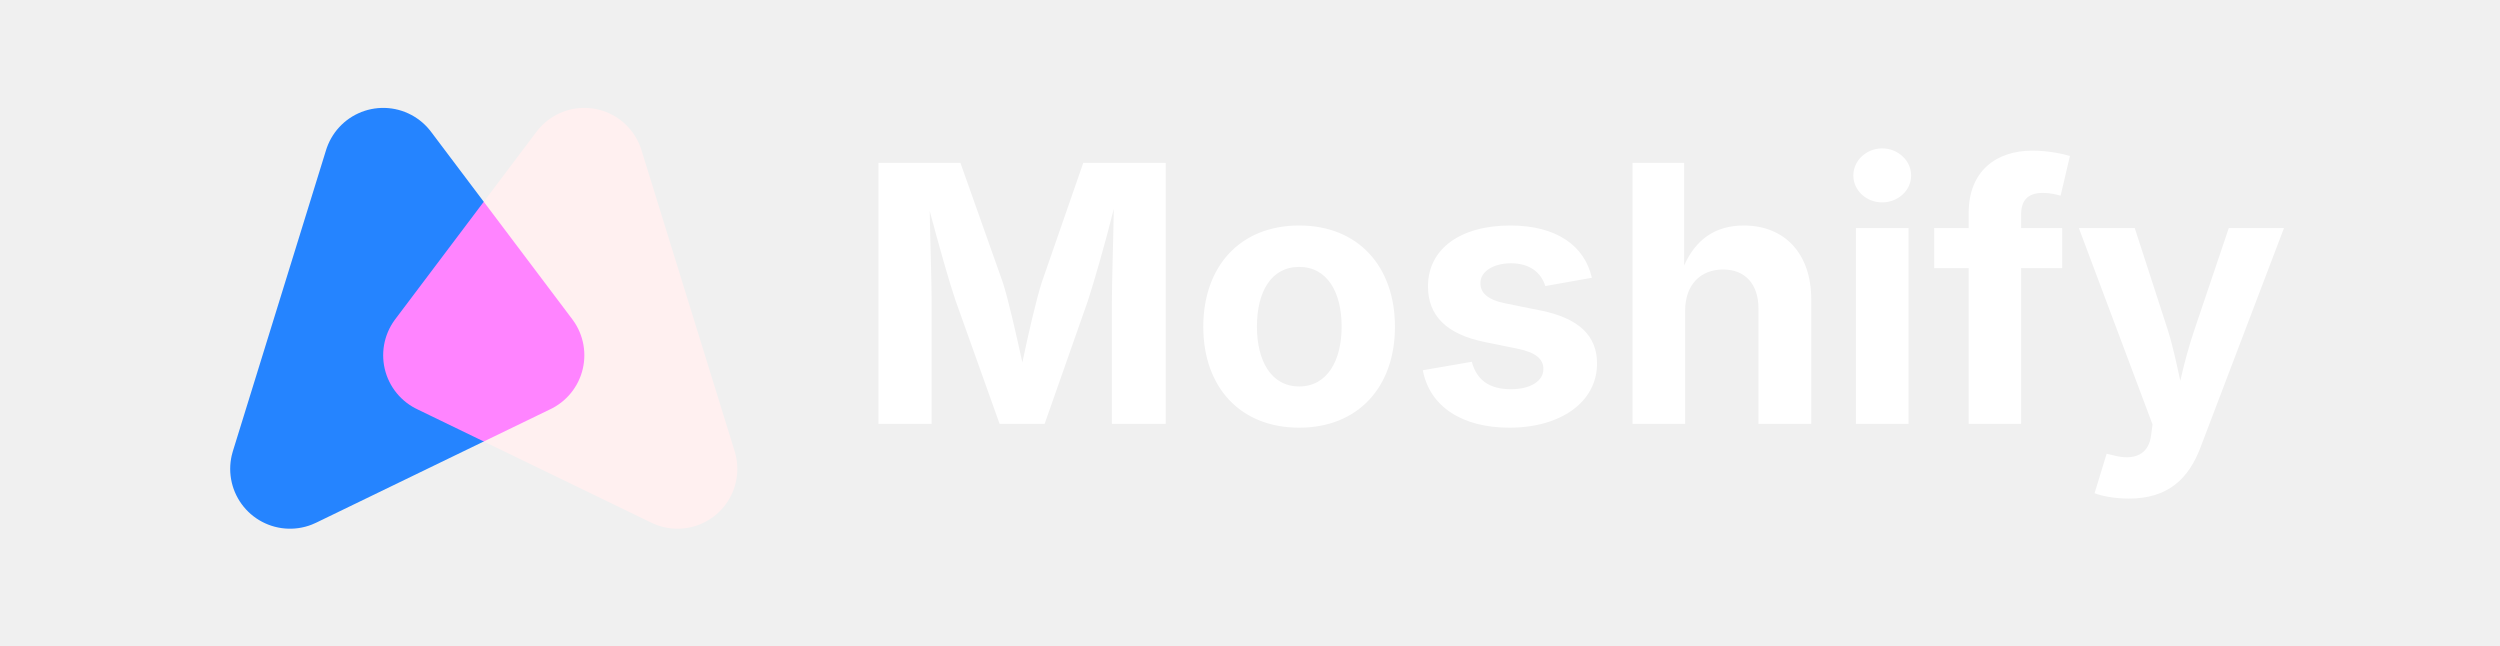
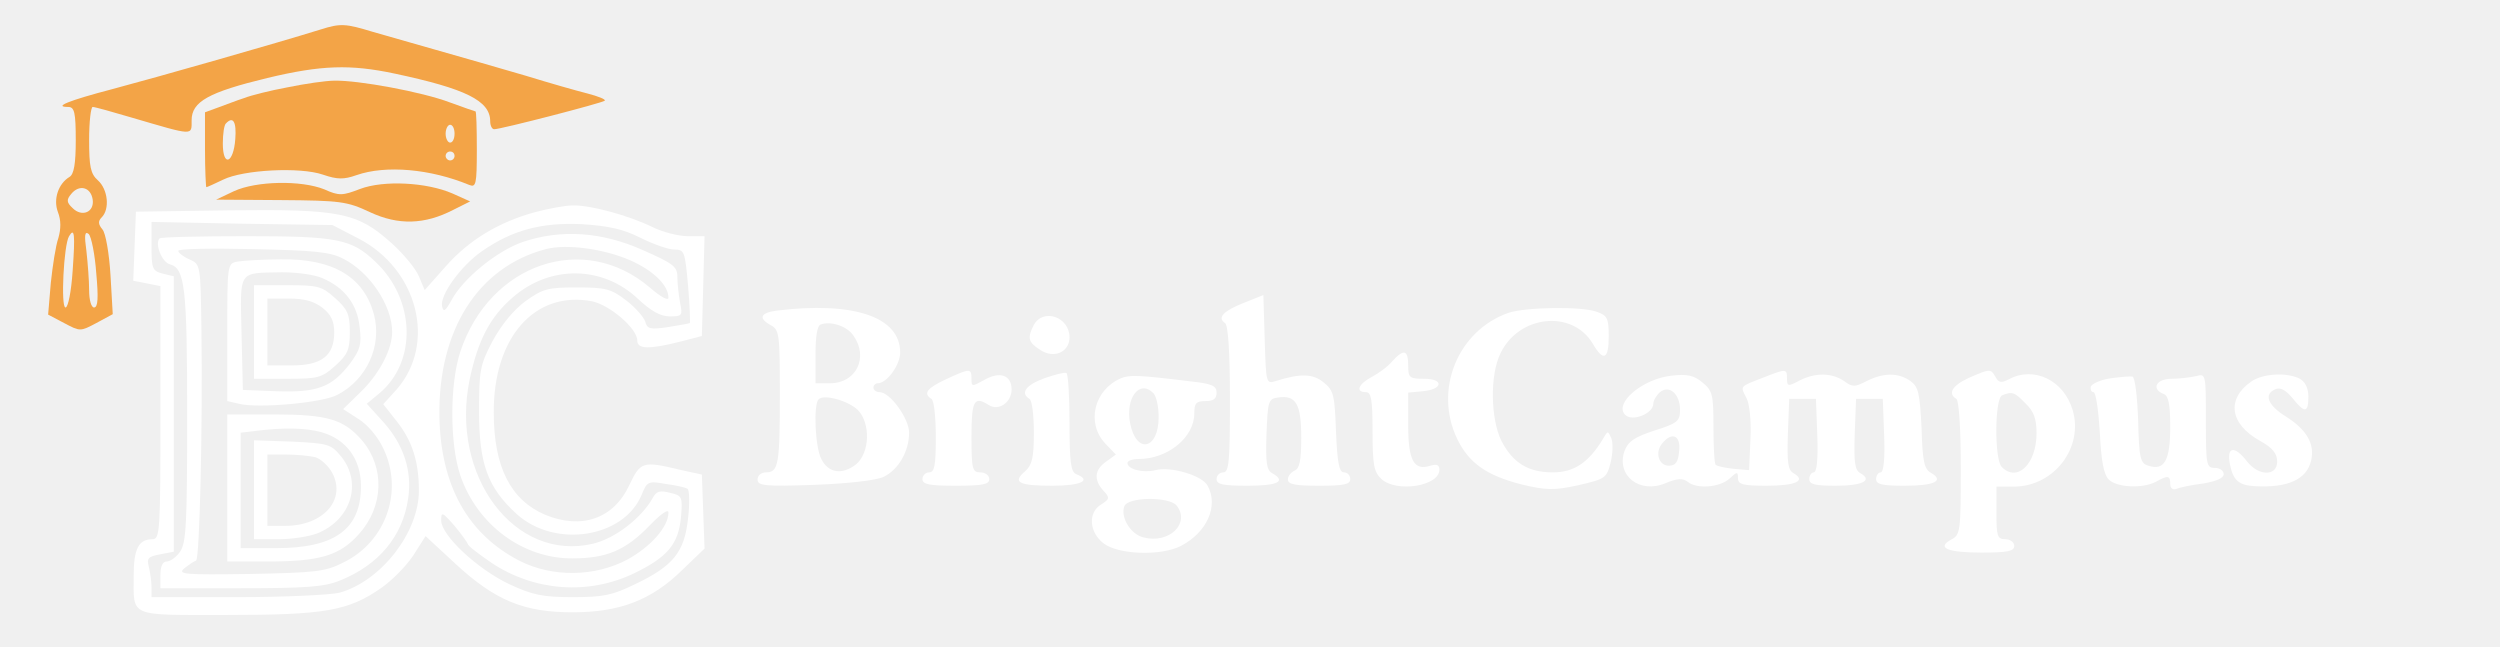
- <svg xmlns="http://www.w3.org/2000/svg" width="209" height="54" viewBox="0 0 209 54">
-   <defs>
-     <style>
-       .cls-1 {
-         fill: #2584ff;
-         stroke: #2584ff;
-       }
- 
-       .cls-1, .cls-2 {
-         stroke-linecap: round;
-         stroke-linejoin: round;
-         stroke-width: 10px;
-         fill-rule: evenodd;
-       }
- 
-       .cls-2 {
-         fill: #ff3400;
-         stroke: #ff3400;
-         mix-blend-mode: lighten;
-       }
- 
-       .cls-3 {
-         font-size: 32.498px;
-         fill: #fff;
-         font-family: Inter;
-         font-weight: 700;
-       }
-     </style>
-   </defs>
-   <path id="Polygon_1_copy_2" data-name="Polygon 1 copy 2" class="cls-1" d="M43.851,29.7L24.244,39.2,32.037,14.02Z" />
-   <path id="Polygon_1_copy_2-2" data-name="Polygon 1 copy 2" class="cls-2" d="M37.033,29.7L56.64,39.2,48.847,14.02Z" />
-   <text id="Moshify" class="cls-3" transform="translate(71.466 35.437) scale(0.923)">Moshify</text>
+ <svg xmlns="http://www.w3.org/2000/svg" version="1.0" width="561pt" height="145pt" viewBox="0 0 561 145" preserveAspectRatio="xMidYMid meet">
+   <g transform="translate(0,145) scale(0.1,-0.1)" fill="#FFFFFF" stroke="none">
+     <g fill="#f3a447">
+       <path d="M720 1384 c-96 -30 -370 -108 -468 -134 -99 -26 -133 -40 -99 -40 14 0 17 -12 17 -75 0 -52 -4 -76 -14 -82 -25 -15 -37 -50 -26 -79 7 -18 7 -37 1 -58 -6 -17 -13 -63 -17 -101 l-6 -71 36 -19 c36 -19 36 -19 72 0 l37 20 -5 87 c-3 50 -11 95 -18 103 -10 12 -10 19 -2 27 19 19 14 63 -8 83 -17 15 -20 31 -20 92 0 40 4 73 8 73 5 0 44 -11 88 -24 140 -41 134 -41 134 -6 0 42 38 63 170 95 121 29 186 31 285 10 160 -34 215 -61 215 -107 0 -10 4 -18 9 -18 15 0 243 59 248 64 3 3 -15 10 -38 16 -24 6 -87 24 -139 40 -52 15 -144 42 -205 59 -60 17 -123 35 -140 40 -59 18 -71 19 -115 5z m-512 -382 c4 -28 -24 -40 -45 -19 -14 13 -14 19 -3 32 18 22 44 15 48 -13z m-45 -160 c-3 -45 -10 -82 -16 -82 -11 0 -4 141 8 160 12 20 14 6 8 -78z m53 -5 c5 -55 4 -77 -5 -77 -6 0 -11 16 -11 39 0 21 -3 60 -6 87 -5 36 -4 46 5 39 6 -6 14 -46 17 -88z" />
+       <path d="M645 1254 c-38 -7 -82 -18 -97 -24 -16 -5 -41 -15 -58 -21 l-30 -11 0 -84 c0 -46 2 -84 3 -84 2 0 19 8 38 17 45 22 172 29 224 11 32 -11 47 -11 75 -1 66 23 166 14 253 -22 15 -6 17 1 17 79 0 47 -1 86 -3 86 -1 0 -27 9 -57 20 -63 24 -206 50 -259 49 -20 0 -67 -7 -106 -15z m-117 -116 c-4 -55 -28 -64 -28 -10 0 21 3 42 7 45 16 17 24 4 21 -35z m492 12 c0 -11 -4 -20 -10 -20 -5 0 -10 9 -10 20 0 11 5 20 10 20 6 0 10 -9 10 -20z m0 -50 c0 -5 -4 -10 -10 -10 -5 0 -10 5 -10 10 0 6 5 10 10 10 6 0 10 -4 10 -10z" />
+       <path d="M525 1021 l-40 -19 145 -1 c134 -1 149 -3 200 -27 64 -30 123 -28 187 5 l38 19 -40 18 c-58 25 -154 30 -207 10 -39 -15 -47 -16 -80 -1 -52 21 -153 19 -203 -4z" />
+     </g>
+     <path d="M1201 974 c-81 -22 -148 -62 -201 -122 l-47 -53 -13 31 c-7 17 -35 51 -62 75 -76 68 -114 76 -364 73 l-209 -3 -3 -78 -3 -77 31 -6 30 -6 0 -284 c0 -267 -1 -284 -18 -284 -31 0 -42 -22 -42 -81 0 -95 -14 -89 209 -89 219 0 273 9 347 61 23 16 55 48 71 72 l28 44 68 -63 c89 -82 153 -108 262 -108 105 0 177 27 246 95 l50 48 -3 83 -3 83 -50 11 c-83 20 -88 18 -113 -35 -35 -75 -107 -100 -189 -66 -77 33 -115 107 -115 229 -1 169 92 274 220 250 40 -8 102 -61 102 -88 0 -20 27 -20 95 -3 l50 13 3 112 3 112 -38 0 c-20 0 -56 9 -80 21 -54 26 -138 49 -178 48 -16 0 -54 -7 -84 -15z m-397 -59 c134 -69 176 -236 86 -339 l-30 -33 30 -38 c35 -44 50 -91 50 -156 0 -94 -85 -203 -178 -229 -20 -5 -124 -10 -229 -10 l-193 0 0 23 c0 12 -3 32 -6 45 -5 19 -2 23 25 28 l31 6 0 309 0 309 -25 6 c-23 6 -25 11 -25 61 l0 55 203 -4 203 -3 58 -30z m634 1 c28 -14 62 -26 75 -26 23 0 24 -4 31 -81 4 -45 5 -83 4 -84 -2 -1 -24 -5 -49 -9 -40 -6 -47 -4 -51 12 -3 10 -22 32 -43 48 -34 26 -46 29 -111 29 -65 0 -76 -3 -115 -31 -27 -20 -54 -53 -74 -90 -28 -53 -30 -66 -30 -158 0 -118 20 -171 85 -230 86 -77 240 -53 280 44 12 30 15 31 54 24 23 -3 45 -8 49 -11 4 -3 5 -32 1 -66 -8 -76 -33 -107 -119 -148 -51 -25 -72 -29 -140 -29 -68 0 -90 5 -142 29 -72 34 -153 110 -153 143 0 20 2 20 30 -12 16 -19 29 -38 30 -41 0 -4 24 -22 53 -42 96 -64 218 -73 321 -23 74 36 98 65 104 124 4 47 3 50 -24 56 -23 6 -31 4 -39 -11 -25 -45 -84 -91 -134 -103 -176 -42 -322 152 -277 369 19 89 46 140 97 184 84 73 202 71 281 -4 29 -27 50 -39 71 -39 28 0 29 2 23 31 -3 17 -6 43 -6 58 0 23 -10 30 -78 60 -92 41 -183 47 -269 18 -58 -20 -135 -83 -160 -131 -14 -25 -18 -27 -21 -13 -5 25 42 90 89 123 69 48 134 65 224 61 62 -4 93 -11 133 -31z m-24 -50 c52 -23 86 -56 86 -84 0 -8 -18 2 -42 23 -148 126 -359 54 -425 -144 -24 -73 -24 -207 0 -278 38 -111 141 -187 252 -186 76 0 119 18 173 74 24 25 42 38 42 29 0 -32 -39 -76 -91 -105 -74 -40 -170 -41 -244 -3 -116 60 -176 169 -179 323 -3 195 87 336 239 376 46 12 129 1 189 -25z" />
+     <path d="M358 915 c-11 -12 5 -53 23 -58 34 -9 39 -51 39 -340 0 -240 -2 -286 -16 -305 -8 -12 -22 -22 -30 -22 -9 0 -14 -11 -14 -30 l0 -30 180 0 c145 0 188 3 222 17 88 35 142 100 154 185 9 61 -10 119 -54 169 l-39 43 29 24 c84 71 80 210 -9 294 -54 52 -86 58 -291 58 -104 0 -191 -2 -194 -5z m413 -46 c59 -30 109 -105 109 -164 0 -38 -27 -90 -65 -129 l-45 -44 34 -22 c20 -12 44 -40 56 -66 46 -95 7 -209 -89 -256 -41 -21 -62 -23 -211 -26 -147 -2 -163 -1 -146 13 10 8 22 16 26 17 8 3 15 299 12 519 -2 145 -2 146 -27 157 -14 6 -25 15 -25 19 0 5 75 6 167 4 139 -3 174 -6 204 -22z" />
+     <path d="M533 863 c-23 -4 -23 -7 -23 -159 l0 -154 26 -6 c42 -11 188 2 221 20 66 34 101 110 82 181 -23 84 -92 125 -209 123 -41 0 -85 -3 -97 -5z m190 -37 c50 -21 79 -59 84 -110 5 -39 1 -51 -21 -81 -41 -54 -74 -66 -164 -63 l-77 3 -3 127 c-3 144 -9 135 91 137 32 0 72 -5 90 -13z" />
+     <path d="M570 705 l0 -105 75 0 c68 0 77 2 107 29 28 25 33 36 33 76 0 40 -5 51 -33 76 -30 27 -39 29 -107 29 l-75 0 0 -105z m154 54 c19 -15 26 -30 26 -55 0 -52 -28 -74 -95 -74 l-55 0 0 75 0 75 49 0 c34 0 56 -6 75 -21z" />
+     <path d="M510 355 l0 -165 91 0 c116 0 161 13 204 61 56 62 59 149 8 210 -41 48 -78 59 -198 59 l-105 0 0 -165z m212 125 c55 -16 88 -60 88 -121 0 -96 -58 -139 -190 -139 l-80 0 0 129 0 130 33 4 c64 8 113 7 149 -3z" />
+     <path d="M570 351 l0 -111 55 0 c31 0 70 6 89 14 74 31 99 112 52 171 -23 28 -28 30 -110 34 l-86 3 0 -111z m138 73 c12 -4 30 -20 38 -36 31 -60 -21 -118 -106 -118 l-40 0 0 80 0 80 43 0 c23 0 52 -3 65 -6z" />
+     <path d="M2790 770 c-45 -18 -59 -33 -41 -45 7 -4 11 -66 11 -171 0 -139 -2 -164 -15 -164 -8 0 -15 -7 -15 -15 0 -12 14 -15 70 -15 68 0 87 10 55 28 -13 7 -15 24 -13 88 3 74 4 79 26 82 40 6 52 -14 52 -90 0 -52 -4 -70 -15 -74 -8 -4 -15 -12 -15 -20 0 -11 17 -14 70 -14 56 0 70 3 70 15 0 8 -6 15 -14 15 -11 0 -15 21 -18 91 -3 82 -5 93 -28 111 -24 20 -53 20 -107 3 -22 -7 -22 -5 -25 93 l-3 100 -45 -18z" />
+     <path d="M1743 753 c-37 -5 -42 -17 -13 -33 19 -10 20 -21 20 -155 0 -157 -3 -175 -31 -175 -11 0 -19 -7 -19 -16 0 -14 15 -16 128 -12 77 3 138 10 155 18 33 16 57 57 57 99 0 32 -43 91 -66 91 -8 0 -14 5 -14 10 0 6 5 10 10 10 20 0 50 41 50 69 0 80 -104 115 -277 94z m172 -56 c35 -49 6 -107 -52 -107 l-33 0 0 64 c0 42 4 66 12 68 23 8 59 -4 73 -25z m10 -167 c29 -30 27 -96 -4 -122 -31 -24 -62 -20 -78 12 -14 27 -18 122 -6 134 12 12 66 -3 88 -24z" />
+     <path d="M3385 748 c-114 -40 -168 -173 -115 -283 26 -54 66 -82 144 -102 55 -13 72 -14 127 -2 61 14 64 16 73 50 5 20 6 45 2 55 -8 18 -8 18 -19 -1 -32 -53 -65 -75 -112 -75 -56 0 -90 21 -116 71 -24 49 -26 147 -2 196 41 86 161 99 207 22 24 -41 36 -36 36 16 0 40 -3 47 -26 55 -33 13 -160 11 -199 -2z" />
+     <path d="M2320 721 c-15 -29 -13 -39 14 -56 31 -21 66 -5 66 28 0 46 -59 66 -80 28z" />
+     <path d="M3124 639 c-10 -12 -31 -27 -46 -35 -30 -16 -37 -34 -13 -34 12 0 15 -16 15 -88 0 -76 3 -91 20 -107 34 -31 130 -16 130 21 0 11 -6 13 -20 9 -37 -12 -50 11 -50 91 l0 73 32 3 c46 4 49 28 4 28 -33 0 -36 2 -36 30 0 35 -10 38 -36 9z" />
+     <path d="M2123 599 c-43 -20 -52 -32 -33 -44 6 -3 10 -42 10 -86 0 -64 -3 -79 -15 -79 -8 0 -15 -7 -15 -15 0 -12 15 -15 75 -15 60 0 75 3 75 15 0 8 -9 15 -20 15 -18 0 -20 7 -20 80 0 82 6 92 39 71 22 -14 51 6 51 35 0 32 -26 42 -62 21 -27 -15 -28 -15 -28 3 0 24 -3 24 -57 -1z" />
+     <path d="M2343 601 c-41 -15 -54 -33 -33 -46 6 -3 10 -37 10 -76 0 -56 -4 -72 -19 -86 -30 -25 -16 -33 60 -33 65 0 90 12 54 26 -12 5 -15 27 -15 114 0 60 -3 111 -7 113 -5 2 -27 -4 -50 -12z" />
+     <path d="M3955 602 c-52 -20 -50 -18 -36 -45 7 -13 11 -51 9 -92 l-3 -70 -35 3 c-19 2 -37 6 -40 9 -3 2 -5 41 -5 85 0 73 -2 81 -25 100 -19 16 -35 19 -69 15 -65 -7 -130 -62 -104 -88 16 -16 63 3 63 25 0 7 7 19 15 26 21 17 45 -4 45 -40 0 -25 -6 -30 -57 -46 -46 -15 -60 -25 -68 -47 -18 -55 35 -96 93 -71 27 11 38 11 49 3 20 -17 72 -13 94 7 17 16 19 16 19 1 0 -14 11 -17 64 -17 65 0 90 11 61 28 -13 7 -15 24 -13 88 l3 79 30 0 30 0 3 -82 c2 -53 -1 -83 -8 -83 -5 0 -10 -7 -10 -15 0 -12 13 -15 59 -15 61 0 84 12 56 28 -13 7 -15 24 -13 88 l3 79 30 0 30 0 3 -82 c2 -53 -1 -83 -8 -83 -5 0 -10 -7 -10 -15 0 -12 14 -15 64 -15 67 0 90 11 59 29 -15 8 -19 26 -21 100 -4 79 -7 93 -25 106 -27 19 -60 19 -98 0 -27 -14 -32 -14 -51 0 -28 19 -65 19 -100 1 -26 -14 -28 -13 -28 5 0 22 -2 22 -55 1z m-187 -164 c-2 -25 -8 -33 -23 -33 -23 0 -32 30 -15 50 22 27 42 18 38 -17z" />
+     <path d="M4418 602 c-37 -17 -48 -35 -28 -47 6 -4 10 -67 10 -155 0 -140 -1 -150 -20 -160 -36 -19 -11 -30 66 -30 59 0 74 3 74 15 0 8 -9 15 -20 15 -18 0 -20 7 -20 59 l0 59 40 0 c90 1 156 88 131 172 -20 67 -87 99 -143 69 -17 -9 -23 -8 -30 5 -11 19 -12 19 -60 -2z m127 -57 c19 -18 25 -35 25 -67 0 -69 -43 -111 -78 -76 -17 17 -16 155 1 161 22 9 28 7 52 -18z" />
+     <path d="M2515 601 c-60 -26 -78 -100 -35 -146 l24 -25 -22 -16 c-26 -18 -28 -41 -6 -65 15 -16 14 -19 -5 -31 -30 -18 -27 -62 5 -87 33 -26 130 -29 174 -6 58 30 85 89 60 135 -12 23 -83 44 -117 35 -28 -7 -63 2 -63 16 0 5 11 9 25 9 66 0 125 49 125 102 0 23 4 28 25 28 18 0 25 5 25 19 0 15 -10 20 -57 25 -121 15 -139 15 -158 7z m73 -33 c7 -7 12 -31 12 -54 0 -73 -50 -84 -64 -14 -11 57 21 99 52 68z m52 -252 c32 -40 -16 -87 -74 -72 -29 7 -52 45 -43 70 8 21 99 22 117 2z" />
+     <path d="M4736 601 c-22 -3 -41 -12 -44 -18 -2 -7 1 -13 6 -13 5 0 11 -41 14 -90 3 -65 9 -95 20 -106 18 -18 76 -21 106 -5 27 15 32 14 32 -5 0 -10 6 -14 14 -11 7 3 34 9 60 12 29 5 46 12 46 21 0 8 -9 14 -20 14 -19 0 -20 7 -20 106 0 105 0 106 -22 100 -13 -3 -38 -6 -55 -6 -35 0 -46 -23 -18 -34 11 -4 15 -22 15 -74 0 -75 -13 -99 -49 -87 -18 5 -21 16 -23 102 -2 54 -7 97 -13 98 -5 1 -28 -1 -49 -4z" />
+     <path d="M5052 594 c-56 -39 -49 -95 19 -133 29 -16 39 -29 39 -47 0 -33 -42 -33 -68 1 -28 36 -46 33 -38 -7 7 -36 20 -47 56 -49 74 -4 116 15 126 57 9 37 -9 69 -56 99 -42 26 -51 51 -23 62 11 4 23 -3 37 -20 28 -35 36 -34 36 3 0 19 -7 33 -19 40 -29 15 -83 12 -109 -6z" />
+   </g>
</svg>
